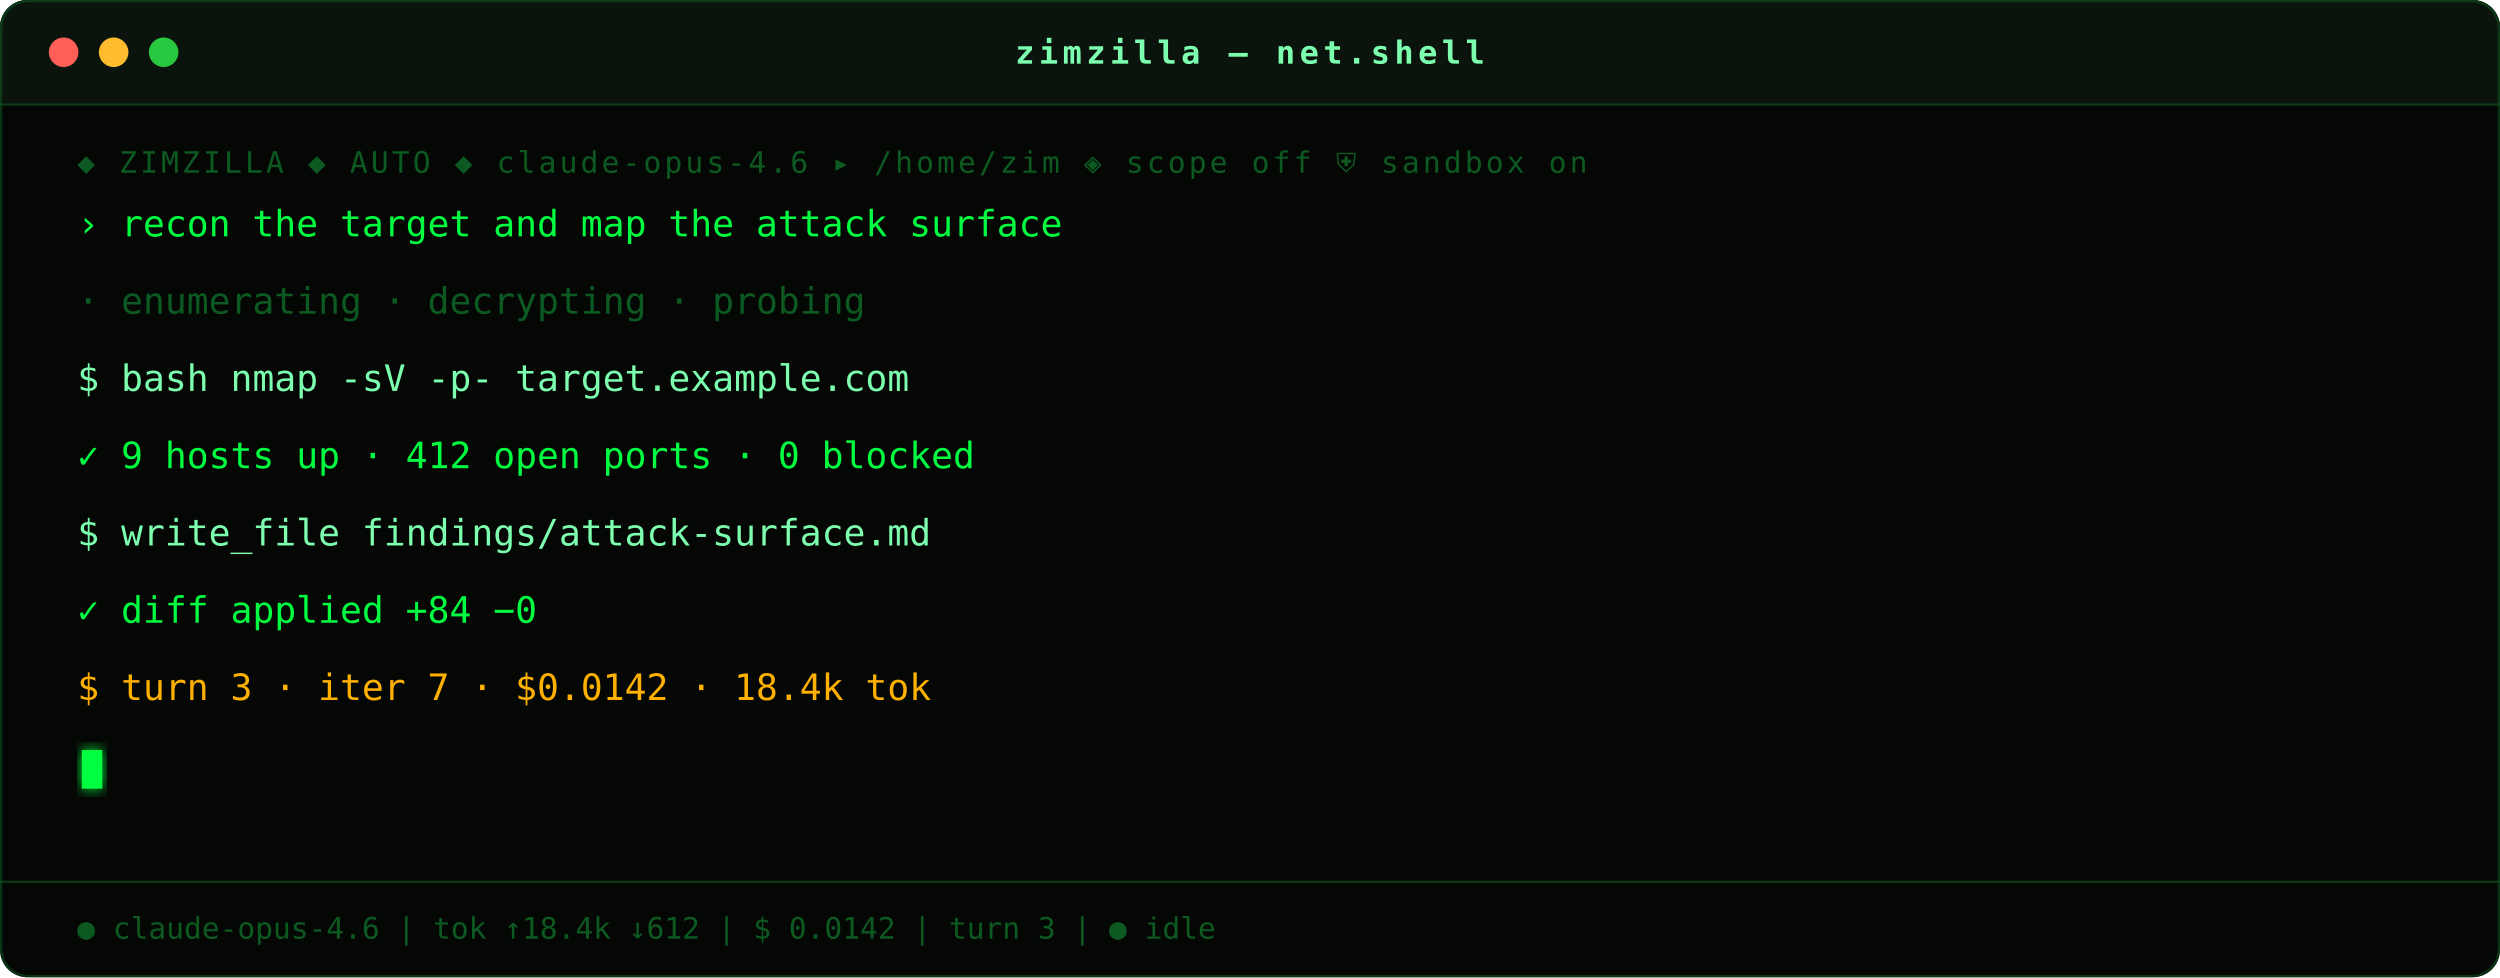
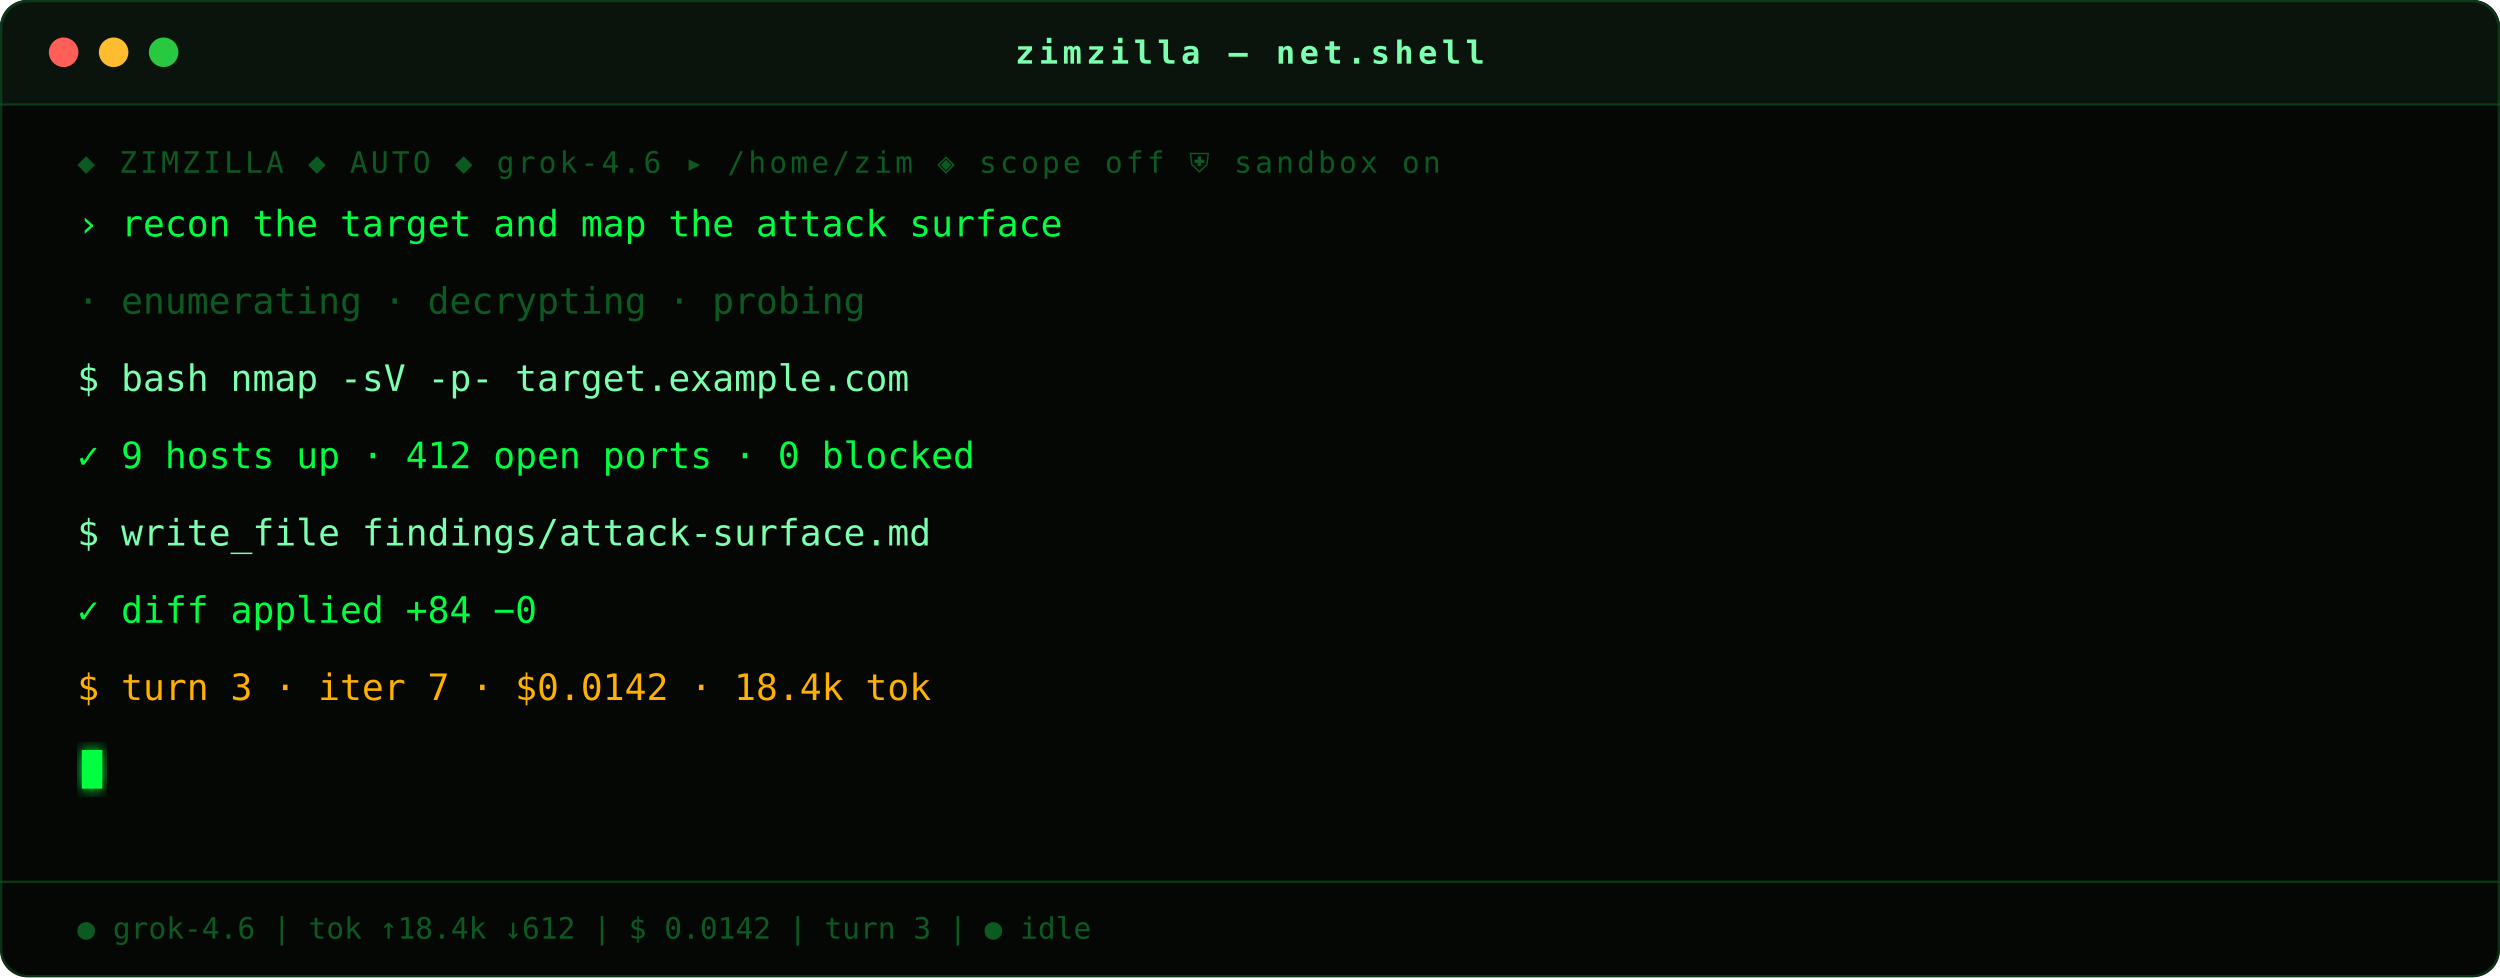
<svg xmlns="http://www.w3.org/2000/svg" viewBox="0 0 1100 430" width="1100" height="430" role="img" aria-label="ZIMZILLA session">
  <defs>
    <clipPath id="tframe">
      <rect x="0" y="0" width="1100" height="430" rx="12" />
    </clipPath>
    <filter id="tglow" x="-20%" y="-20%" width="140%" height="140%">
      <feGaussianBlur stdDeviation="3.5" result="b" />
      <feMerge>
        <feMergeNode in="b" />
        <feMergeNode in="SourceGraphic" />
      </feMerge>
    </filter>
  </defs>
  <style>
    /* Opacity is never animated: a staggered fade would leave every line
       invisible during its own delay, which is exactly what a renderer that
       ignores animation (or samples frame zero) would show. Only the slide
       moves, so the text is legible in every renderer and still animates in. */
    .ln { font: 16px ui-monospace, SFMono-Regular, Menlo, Consolas, monospace;
           animation: rise .5s ease-out backwards; }
    @keyframes rise { from { transform: translateY(8px); }
                       to   { transform: translateY(0); } }
    .cur { animation: blink 1.05s steps(1,end) infinite; }
    @keyframes blink { 0%,49% { opacity: 1; } 50%,100% { opacity: 0; } }
    .title { font: 600 14px ui-monospace, SFMono-Regular, Menlo, Consolas, monospace;
              letter-spacing: 2px; fill: #7dffb0; }
    @media (prefers-reduced-motion: reduce) {
      .ln { animation: none; opacity: 1; } .cur { animation: none; }
    }
  </style>
  <g clip-path="url(#tframe)">
    <rect width="1100" height="430" fill="#040704" />
    <rect width="1100" height="46" fill="#0a140c" />
    <circle cx="28" cy="23" r="6.5" fill="#ff5f57" />
    <circle cx="50" cy="23" r="6.5" fill="#febc2e" />
    <circle cx="72" cy="23" r="6.5" fill="#28c840" />
    <text class="title" x="550" y="28" text-anchor="middle">zimzilla — net.shell</text>
    <line x1="0" y1="46" x2="1100" y2="46" stroke="#0c5a22" stroke-opacity="0.6" />
    <text x="34" y="76" fill="#0c5a22" style="font:13px ui-monospace,Menlo,monospace;letter-spacing:1.4px">
-       ◆ ZIMZILLA   ◆ AUTO   ◆ claude-opus-4.6   ▸ /home/zim   ◈ scope off   ⛨ sandbox on
+       ◆ ZIMZILLA   ◆ AUTO   ◆ grok-4.6   ▸ /home/zim   ◈ scope off   ⛨ sandbox on
    </text>
    <text class="ln" x="34" y="104" fill="#00ff41" style="animation-delay:0.55s">› recon the target and map the attack surface</text>
    <text class="ln" x="34" y="138" fill="#0c5a22" style="animation-delay:1.17s">  · enumerating · decrypting · probing</text>
    <text class="ln" x="34" y="172" fill="#7dffb0" style="animation-delay:1.79s">$ bash  nmap -sV -p- target.example.com</text>
    <text class="ln" x="34" y="206" fill="#00ff41" style="animation-delay:2.41s">  ✓ 9 hosts up · 412 open ports · 0 blocked</text>
    <text class="ln" x="34" y="240" fill="#7dffb0" style="animation-delay:3.03s">$ write_file  findings/attack-surface.md</text>
    <text class="ln" x="34" y="274" fill="#00ff41" style="animation-delay:3.65s">  ✓ diff applied  +84 −0</text>
    <text class="ln" x="34" y="308" fill="#ffb000" style="animation-delay:4.27s">$ turn 3 · iter 7 · $0.0142 · 18.4k tok</text>
    <rect class="cur" x="36" y="330" width="9" height="17" fill="#00ff41" filter="url(#tglow)" />
    <line x1="0" y1="388" x2="1100" y2="388" stroke="#0c5a22" stroke-opacity="0.6" />
    <text x="34" y="413" fill="#0c5a22" style="font:13px ui-monospace,Menlo,monospace">
-       ● claude-opus-4.6   |   tok ↑18.4k ↓612   |   $ 0.0142   |   turn 3   |   ● idle
+       ● grok-4.6   |   tok ↑18.4k ↓612   |   $ 0.0142   |   turn 3   |   ● idle
    </text>
    <rect x="0.5" y="0.5" width="1099" height="429" rx="12" fill="none" stroke="#0c5a22" stroke-opacity="0.55" />
  </g>
</svg>
